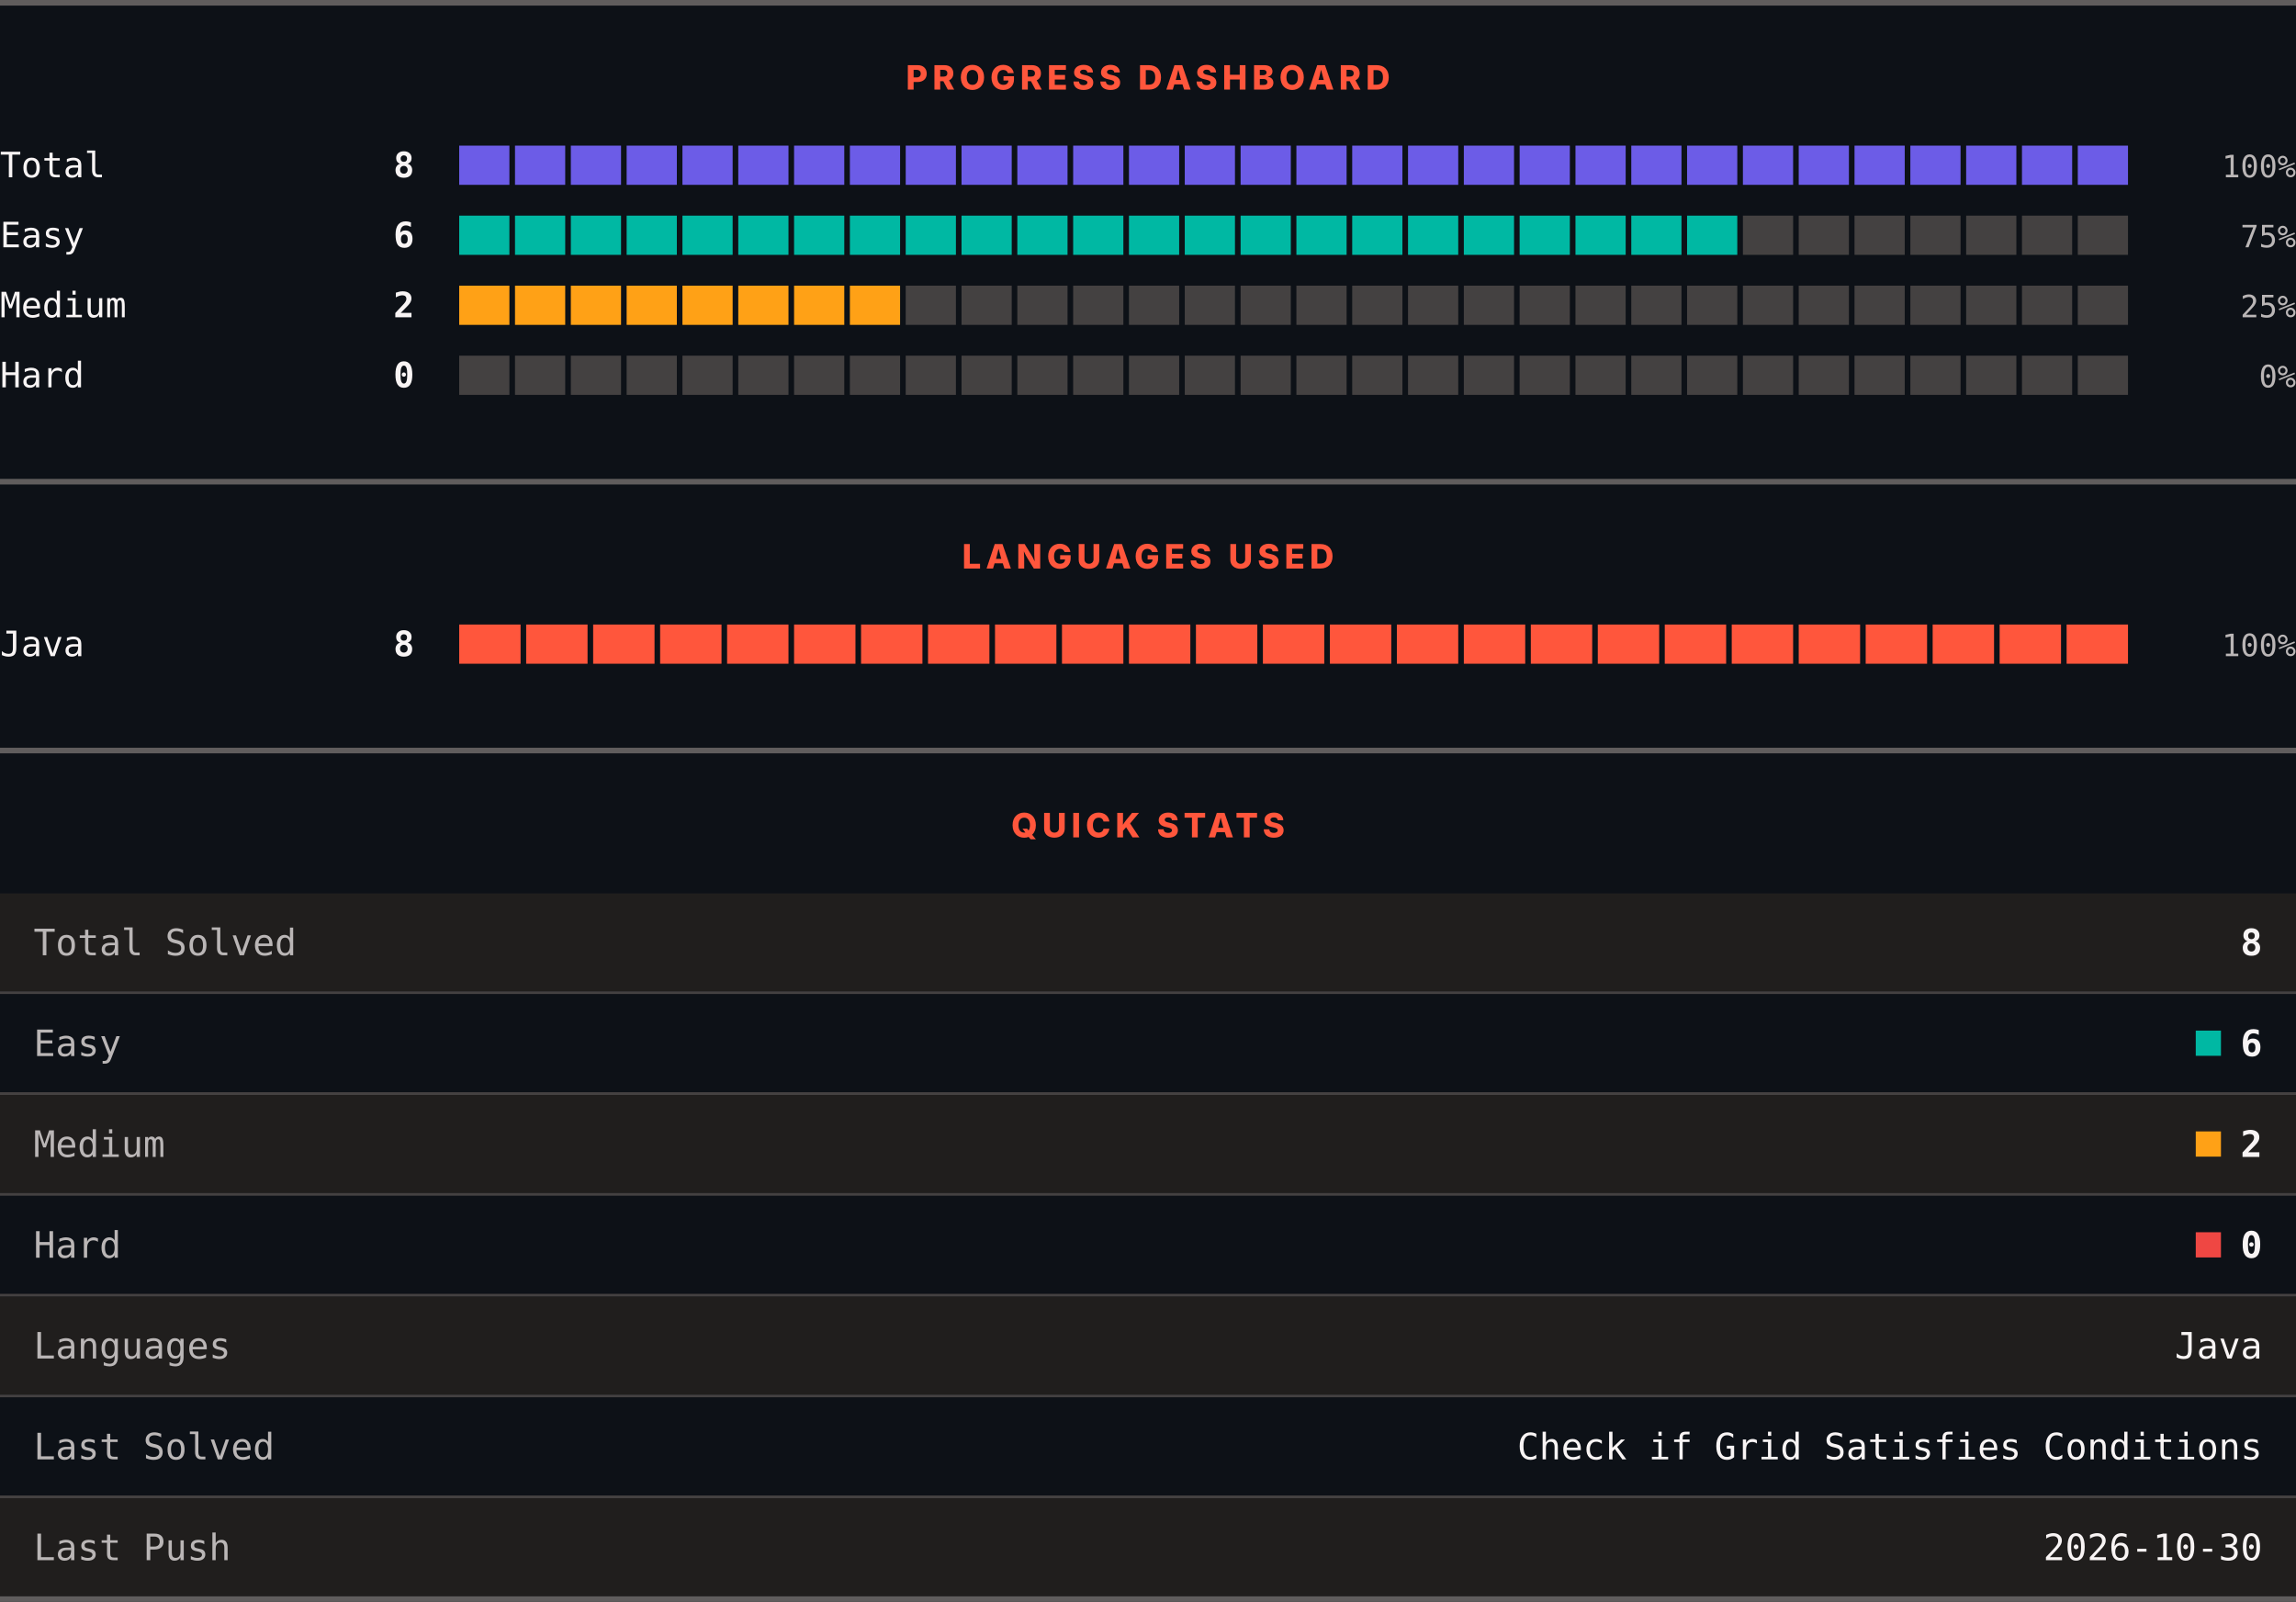
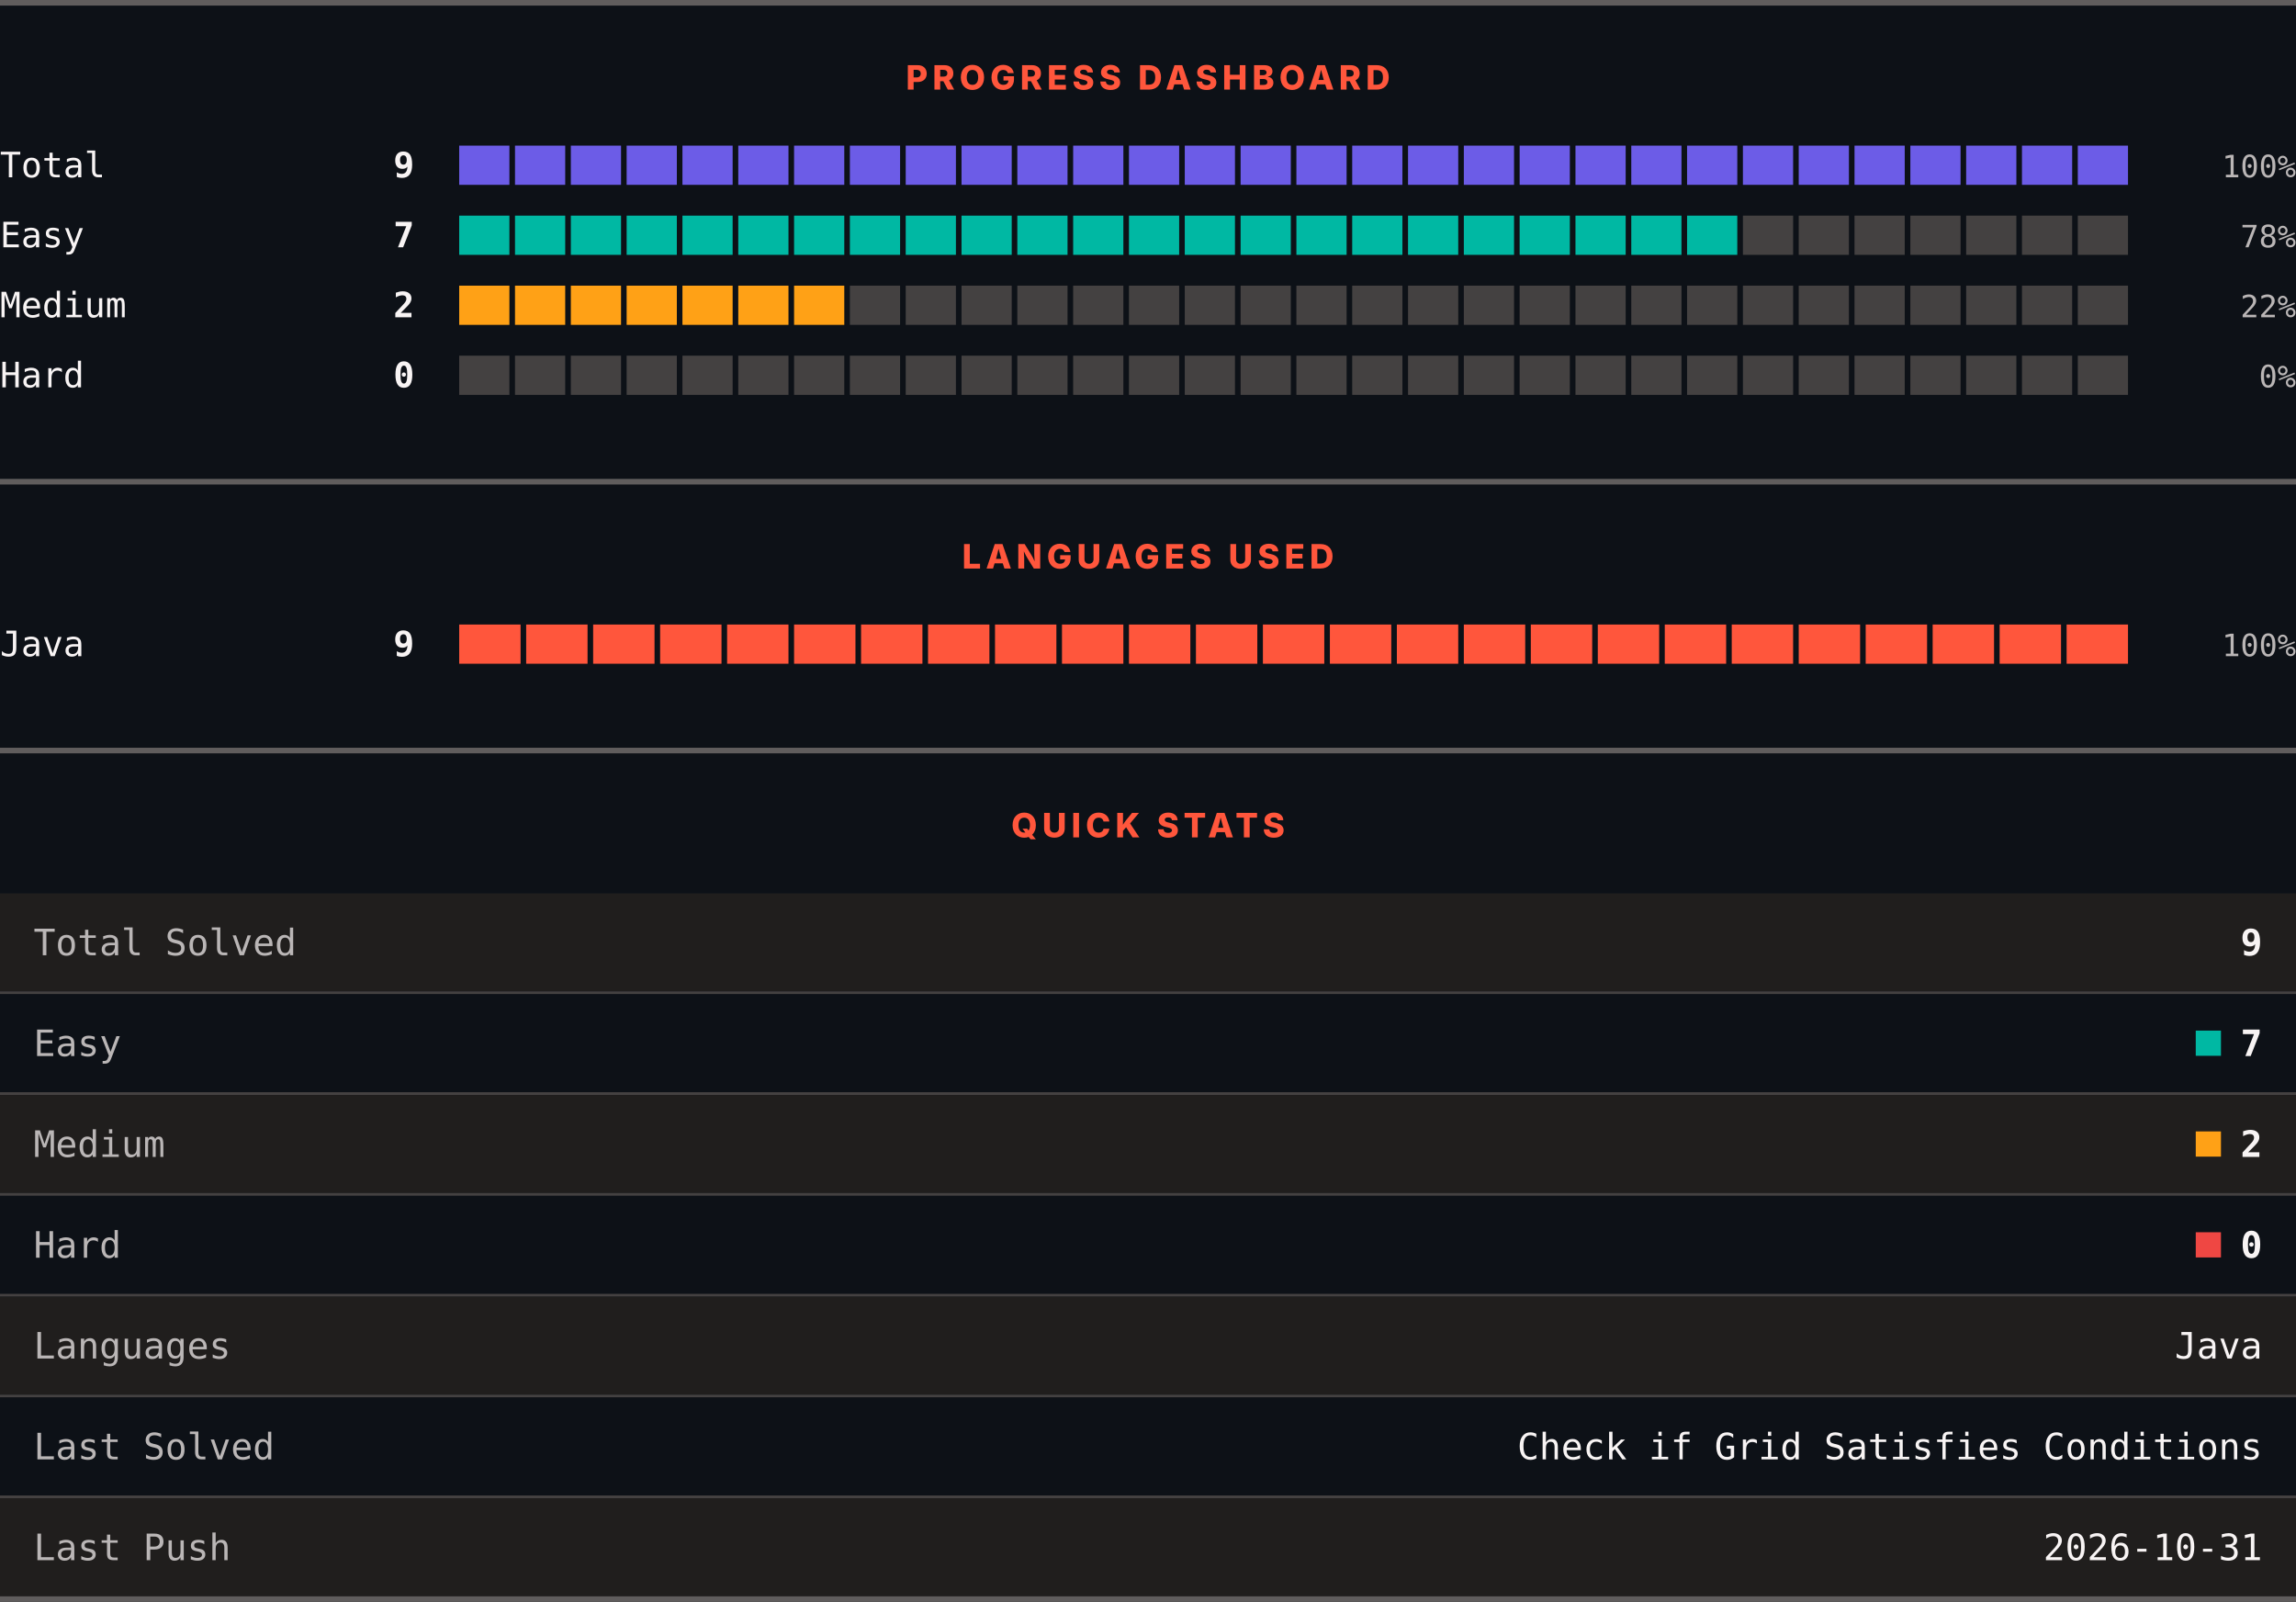
<svg xmlns="http://www.w3.org/2000/svg" width="820" height="572" viewBox="0 0 820 572" role="img" aria-label="LeetCode progress, languages and quick stats">
  <rect width="820" height="572" fill="#0d1117" />
  <rect x="0" y="0" width="820" height="2" fill="#605d5d" />
  <text x="410" y="32" text-anchor="middle" font-family="Archivo, system-ui, -apple-system, Segoe UI, sans-serif" font-size="12" font-weight="800" letter-spacing="1.68" fill="#ff563c">PROGRESS DASHBOARD</text>
  <text x="0" y="63.3" font-family="ui-monospace, SFMono-Regular, Menlo, Consolas, monospace" font-size="12.5" fill="#f8f4f4">Total</text>
-   <text x="148" y="63.3" text-anchor="end" font-family="ui-monospace, SFMono-Regular, Menlo, Consolas, monospace" font-size="12.5" font-weight="700" fill="#f8f4f4">8</text>
+   <text x="148" y="63.3" text-anchor="end" font-family="ui-monospace, SFMono-Regular, Menlo, Consolas, monospace" font-size="12.5" font-weight="700" fill="#f8f4f4">9</text>
  <rect x="164.00" y="52" width="17.93" height="14" fill="#6c5ce7" />
  <rect x="183.93" y="52" width="17.93" height="14" fill="#6c5ce7" />
  <rect x="203.87" y="52" width="17.93" height="14" fill="#6c5ce7" />
  <rect x="223.80" y="52" width="17.93" height="14" fill="#6c5ce7" />
  <rect x="243.73" y="52" width="17.93" height="14" fill="#6c5ce7" />
  <rect x="263.67" y="52" width="17.93" height="14" fill="#6c5ce7" />
  <rect x="283.60" y="52" width="17.93" height="14" fill="#6c5ce7" />
  <rect x="303.53" y="52" width="17.93" height="14" fill="#6c5ce7" />
  <rect x="323.47" y="52" width="17.93" height="14" fill="#6c5ce7" />
  <rect x="343.40" y="52" width="17.93" height="14" fill="#6c5ce7" />
  <rect x="363.33" y="52" width="17.93" height="14" fill="#6c5ce7" />
  <rect x="383.27" y="52" width="17.93" height="14" fill="#6c5ce7" />
  <rect x="403.20" y="52" width="17.93" height="14" fill="#6c5ce7" />
  <rect x="423.13" y="52" width="17.93" height="14" fill="#6c5ce7" />
  <rect x="443.07" y="52" width="17.93" height="14" fill="#6c5ce7" />
  <rect x="463.00" y="52" width="17.93" height="14" fill="#6c5ce7" />
  <rect x="482.93" y="52" width="17.93" height="14" fill="#6c5ce7" />
  <rect x="502.87" y="52" width="17.93" height="14" fill="#6c5ce7" />
  <rect x="522.80" y="52" width="17.93" height="14" fill="#6c5ce7" />
  <rect x="542.73" y="52" width="17.93" height="14" fill="#6c5ce7" />
  <rect x="562.67" y="52" width="17.93" height="14" fill="#6c5ce7" />
  <rect x="582.60" y="52" width="17.93" height="14" fill="#6c5ce7" />
  <rect x="602.53" y="52" width="17.93" height="14" fill="#6c5ce7" />
  <rect x="622.47" y="52" width="17.93" height="14" fill="#6c5ce7" />
  <rect x="642.40" y="52" width="17.93" height="14" fill="#6c5ce7" />
  <rect x="662.33" y="52" width="17.93" height="14" fill="#6c5ce7" />
  <rect x="682.27" y="52" width="17.93" height="14" fill="#6c5ce7" />
  <rect x="702.20" y="52" width="17.93" height="14" fill="#6c5ce7" />
  <rect x="722.13" y="52" width="17.93" height="14" fill="#6c5ce7" />
  <rect x="742.07" y="52" width="17.93" height="14" fill="#6c5ce7" />
  <text x="820" y="63.3" text-anchor="end" font-family="ui-monospace, SFMono-Regular, Menlo, Consolas, monospace" font-size="11" fill="#bab6b6">100%</text>
  <text x="0" y="88.3" font-family="ui-monospace, SFMono-Regular, Menlo, Consolas, monospace" font-size="12.5" fill="#f8f4f4">Easy</text>
-   <text x="148" y="88.3" text-anchor="end" font-family="ui-monospace, SFMono-Regular, Menlo, Consolas, monospace" font-size="12.5" font-weight="700" fill="#f8f4f4">6</text>
+   <text x="148" y="88.3" text-anchor="end" font-family="ui-monospace, SFMono-Regular, Menlo, Consolas, monospace" font-size="12.5" font-weight="700" fill="#f8f4f4">7</text>
  <rect x="164.00" y="77" width="17.93" height="14" fill="#00b8a3" />
  <rect x="183.93" y="77" width="17.93" height="14" fill="#00b8a3" />
  <rect x="203.87" y="77" width="17.93" height="14" fill="#00b8a3" />
  <rect x="223.80" y="77" width="17.93" height="14" fill="#00b8a3" />
  <rect x="243.73" y="77" width="17.93" height="14" fill="#00b8a3" />
  <rect x="263.67" y="77" width="17.93" height="14" fill="#00b8a3" />
  <rect x="283.60" y="77" width="17.93" height="14" fill="#00b8a3" />
  <rect x="303.53" y="77" width="17.93" height="14" fill="#00b8a3" />
  <rect x="323.47" y="77" width="17.93" height="14" fill="#00b8a3" />
  <rect x="343.40" y="77" width="17.93" height="14" fill="#00b8a3" />
  <rect x="363.33" y="77" width="17.93" height="14" fill="#00b8a3" />
  <rect x="383.27" y="77" width="17.93" height="14" fill="#00b8a3" />
  <rect x="403.20" y="77" width="17.93" height="14" fill="#00b8a3" />
  <rect x="423.13" y="77" width="17.93" height="14" fill="#00b8a3" />
  <rect x="443.07" y="77" width="17.93" height="14" fill="#00b8a3" />
  <rect x="463.00" y="77" width="17.93" height="14" fill="#00b8a3" />
  <rect x="482.93" y="77" width="17.93" height="14" fill="#00b8a3" />
  <rect x="502.87" y="77" width="17.93" height="14" fill="#00b8a3" />
  <rect x="522.80" y="77" width="17.93" height="14" fill="#00b8a3" />
  <rect x="542.73" y="77" width="17.93" height="14" fill="#00b8a3" />
  <rect x="562.67" y="77" width="17.93" height="14" fill="#00b8a3" />
  <rect x="582.60" y="77" width="17.93" height="14" fill="#00b8a3" />
  <rect x="602.53" y="77" width="17.93" height="14" fill="#00b8a3" />
  <rect x="622.47" y="77" width="17.93" height="14" fill="#444141" />
  <rect x="642.40" y="77" width="17.93" height="14" fill="#444141" />
  <rect x="662.33" y="77" width="17.93" height="14" fill="#444141" />
  <rect x="682.27" y="77" width="17.93" height="14" fill="#444141" />
  <rect x="702.20" y="77" width="17.93" height="14" fill="#444141" />
  <rect x="722.13" y="77" width="17.93" height="14" fill="#444141" />
  <rect x="742.07" y="77" width="17.93" height="14" fill="#444141" />
-   <text x="820" y="88.3" text-anchor="end" font-family="ui-monospace, SFMono-Regular, Menlo, Consolas, monospace" font-size="11" fill="#bab6b6">75%</text>
+   <text x="820" y="88.3" text-anchor="end" font-family="ui-monospace, SFMono-Regular, Menlo, Consolas, monospace" font-size="11" fill="#bab6b6">78%</text>
  <text x="0" y="113.3" font-family="ui-monospace, SFMono-Regular, Menlo, Consolas, monospace" font-size="12.5" fill="#f8f4f4">Medium</text>
  <text x="148" y="113.3" text-anchor="end" font-family="ui-monospace, SFMono-Regular, Menlo, Consolas, monospace" font-size="12.5" font-weight="700" fill="#f8f4f4">2</text>
  <rect x="164.00" y="102" width="17.93" height="14" fill="#ffa116" />
  <rect x="183.93" y="102" width="17.93" height="14" fill="#ffa116" />
  <rect x="203.87" y="102" width="17.93" height="14" fill="#ffa116" />
  <rect x="223.80" y="102" width="17.93" height="14" fill="#ffa116" />
  <rect x="243.73" y="102" width="17.93" height="14" fill="#ffa116" />
  <rect x="263.67" y="102" width="17.93" height="14" fill="#ffa116" />
  <rect x="283.60" y="102" width="17.93" height="14" fill="#ffa116" />
-   <rect x="303.53" y="102" width="17.93" height="14" fill="#ffa116" />
+   <rect x="303.53" y="102" width="17.93" height="14" fill="#444141" />
  <rect x="323.47" y="102" width="17.93" height="14" fill="#444141" />
  <rect x="343.40" y="102" width="17.93" height="14" fill="#444141" />
  <rect x="363.33" y="102" width="17.93" height="14" fill="#444141" />
  <rect x="383.27" y="102" width="17.93" height="14" fill="#444141" />
  <rect x="403.20" y="102" width="17.93" height="14" fill="#444141" />
  <rect x="423.13" y="102" width="17.93" height="14" fill="#444141" />
  <rect x="443.07" y="102" width="17.93" height="14" fill="#444141" />
  <rect x="463.00" y="102" width="17.93" height="14" fill="#444141" />
  <rect x="482.93" y="102" width="17.93" height="14" fill="#444141" />
  <rect x="502.87" y="102" width="17.93" height="14" fill="#444141" />
  <rect x="522.80" y="102" width="17.93" height="14" fill="#444141" />
  <rect x="542.73" y="102" width="17.93" height="14" fill="#444141" />
  <rect x="562.67" y="102" width="17.93" height="14" fill="#444141" />
  <rect x="582.60" y="102" width="17.93" height="14" fill="#444141" />
  <rect x="602.53" y="102" width="17.93" height="14" fill="#444141" />
  <rect x="622.47" y="102" width="17.93" height="14" fill="#444141" />
  <rect x="642.40" y="102" width="17.93" height="14" fill="#444141" />
  <rect x="662.33" y="102" width="17.93" height="14" fill="#444141" />
  <rect x="682.27" y="102" width="17.93" height="14" fill="#444141" />
  <rect x="702.20" y="102" width="17.93" height="14" fill="#444141" />
  <rect x="722.13" y="102" width="17.93" height="14" fill="#444141" />
  <rect x="742.07" y="102" width="17.93" height="14" fill="#444141" />
-   <text x="820" y="113.3" text-anchor="end" font-family="ui-monospace, SFMono-Regular, Menlo, Consolas, monospace" font-size="11" fill="#bab6b6">25%</text>
+   <text x="820" y="113.3" text-anchor="end" font-family="ui-monospace, SFMono-Regular, Menlo, Consolas, monospace" font-size="11" fill="#bab6b6">22%</text>
  <text x="0" y="138.3" font-family="ui-monospace, SFMono-Regular, Menlo, Consolas, monospace" font-size="12.5" fill="#f8f4f4">Hard</text>
  <text x="148" y="138.3" text-anchor="end" font-family="ui-monospace, SFMono-Regular, Menlo, Consolas, monospace" font-size="12.5" font-weight="700" fill="#f8f4f4">0</text>
  <rect x="164.00" y="127" width="17.93" height="14" fill="#444141" />
  <rect x="183.93" y="127" width="17.93" height="14" fill="#444141" />
  <rect x="203.87" y="127" width="17.93" height="14" fill="#444141" />
  <rect x="223.80" y="127" width="17.93" height="14" fill="#444141" />
  <rect x="243.73" y="127" width="17.93" height="14" fill="#444141" />
  <rect x="263.67" y="127" width="17.93" height="14" fill="#444141" />
  <rect x="283.60" y="127" width="17.93" height="14" fill="#444141" />
  <rect x="303.53" y="127" width="17.93" height="14" fill="#444141" />
  <rect x="323.47" y="127" width="17.93" height="14" fill="#444141" />
  <rect x="343.40" y="127" width="17.93" height="14" fill="#444141" />
  <rect x="363.33" y="127" width="17.93" height="14" fill="#444141" />
  <rect x="383.27" y="127" width="17.93" height="14" fill="#444141" />
  <rect x="403.20" y="127" width="17.93" height="14" fill="#444141" />
  <rect x="423.13" y="127" width="17.93" height="14" fill="#444141" />
  <rect x="443.07" y="127" width="17.93" height="14" fill="#444141" />
  <rect x="463.00" y="127" width="17.93" height="14" fill="#444141" />
  <rect x="482.93" y="127" width="17.93" height="14" fill="#444141" />
  <rect x="502.87" y="127" width="17.93" height="14" fill="#444141" />
  <rect x="522.80" y="127" width="17.93" height="14" fill="#444141" />
  <rect x="542.73" y="127" width="17.93" height="14" fill="#444141" />
  <rect x="562.67" y="127" width="17.93" height="14" fill="#444141" />
  <rect x="582.60" y="127" width="17.93" height="14" fill="#444141" />
  <rect x="602.53" y="127" width="17.93" height="14" fill="#444141" />
  <rect x="622.47" y="127" width="17.93" height="14" fill="#444141" />
  <rect x="642.40" y="127" width="17.93" height="14" fill="#444141" />
  <rect x="662.33" y="127" width="17.93" height="14" fill="#444141" />
  <rect x="682.27" y="127" width="17.93" height="14" fill="#444141" />
  <rect x="702.20" y="127" width="17.93" height="14" fill="#444141" />
  <rect x="722.13" y="127" width="17.93" height="14" fill="#444141" />
  <rect x="742.07" y="127" width="17.93" height="14" fill="#444141" />
  <text x="820" y="138.3" text-anchor="end" font-family="ui-monospace, SFMono-Regular, Menlo, Consolas, monospace" font-size="11" fill="#bab6b6">0%</text>
  <rect x="0" y="171" width="820" height="2" fill="#605d5d" />
  <text x="410" y="203" text-anchor="middle" font-family="Archivo, system-ui, -apple-system, Segoe UI, sans-serif" font-size="12" font-weight="800" letter-spacing="1.68" fill="#ff563c">LANGUAGES USED</text>
  <text x="0" y="234.3" font-family="ui-monospace, SFMono-Regular, Menlo, Consolas, monospace" font-size="12.5" fill="#f8f4f4">Java</text>
-   <text x="148" y="234.3" text-anchor="end" font-family="ui-monospace, SFMono-Regular, Menlo, Consolas, monospace" font-size="12.5" font-weight="700" fill="#f8f4f4">8</text>
+   <text x="148" y="234.3" text-anchor="end" font-family="ui-monospace, SFMono-Regular, Menlo, Consolas, monospace" font-size="12.5" font-weight="700" fill="#f8f4f4">9</text>
  <rect x="164.00" y="223" width="21.92" height="14" fill="#ff563c" />
  <rect x="187.92" y="223" width="21.92" height="14" fill="#ff563c" />
  <rect x="211.84" y="223" width="21.92" height="14" fill="#ff563c" />
  <rect x="235.76" y="223" width="21.92" height="14" fill="#ff563c" />
  <rect x="259.68" y="223" width="21.92" height="14" fill="#ff563c" />
  <rect x="283.60" y="223" width="21.92" height="14" fill="#ff563c" />
  <rect x="307.52" y="223" width="21.92" height="14" fill="#ff563c" />
  <rect x="331.44" y="223" width="21.92" height="14" fill="#ff563c" />
  <rect x="355.36" y="223" width="21.92" height="14" fill="#ff563c" />
  <rect x="379.28" y="223" width="21.92" height="14" fill="#ff563c" />
  <rect x="403.20" y="223" width="21.92" height="14" fill="#ff563c" />
  <rect x="427.12" y="223" width="21.92" height="14" fill="#ff563c" />
  <rect x="451.04" y="223" width="21.92" height="14" fill="#ff563c" />
  <rect x="474.96" y="223" width="21.92" height="14" fill="#ff563c" />
  <rect x="498.88" y="223" width="21.92" height="14" fill="#ff563c" />
  <rect x="522.80" y="223" width="21.92" height="14" fill="#ff563c" />
  <rect x="546.72" y="223" width="21.92" height="14" fill="#ff563c" />
  <rect x="570.64" y="223" width="21.92" height="14" fill="#ff563c" />
  <rect x="594.56" y="223" width="21.92" height="14" fill="#ff563c" />
  <rect x="618.48" y="223" width="21.92" height="14" fill="#ff563c" />
  <rect x="642.40" y="223" width="21.92" height="14" fill="#ff563c" />
  <rect x="666.32" y="223" width="21.92" height="14" fill="#ff563c" />
  <rect x="690.24" y="223" width="21.92" height="14" fill="#ff563c" />
  <rect x="714.16" y="223" width="21.92" height="14" fill="#ff563c" />
  <rect x="738.08" y="223" width="21.92" height="14" fill="#ff563c" />
  <text x="820" y="234.3" text-anchor="end" font-family="ui-monospace, SFMono-Regular, Menlo, Consolas, monospace" font-size="11" fill="#bab6b6">100%</text>
  <rect x="0" y="267" width="820" height="2" fill="#605d5d" />
  <text x="410" y="299" text-anchor="middle" font-family="Archivo, system-ui, -apple-system, Segoe UI, sans-serif" font-size="12" font-weight="800" letter-spacing="1.68" fill="#ff563c">QUICK STATS</text>
  <rect x="0" y="319" width="820" height="35" fill="#201e1d" />
  <text x="12" y="341.1" font-family="ui-monospace, SFMono-Regular, Menlo, Consolas, monospace" font-size="13" fill="#bab6b6">Total Solved</text>
-   <text x="808" y="341.1" text-anchor="end" font-family="ui-monospace, SFMono-Regular, Menlo, Consolas, monospace" font-size="13" font-weight="700" fill="#f8f4f4">8</text>
+   <text x="808" y="341.1" text-anchor="end" font-family="ui-monospace, SFMono-Regular, Menlo, Consolas, monospace" font-size="13" font-weight="700" fill="#f8f4f4">9</text>
  <rect x="0" y="354" width="820" height="1" fill="#444141" />
  <rect x="0" y="355" width="820" height="35" fill="#0d1117" />
  <text x="12" y="377.1" font-family="ui-monospace, SFMono-Regular, Menlo, Consolas, monospace" font-size="13" fill="#bab6b6">Easy</text>
  <rect x="784.2" y="368" width="9" height="9" fill="#00b8a3" />
-   <text x="808" y="377.1" text-anchor="end" font-family="ui-monospace, SFMono-Regular, Menlo, Consolas, monospace" font-size="13" font-weight="700" fill="#f8f4f4">6</text>
+   <text x="808" y="377.1" text-anchor="end" font-family="ui-monospace, SFMono-Regular, Menlo, Consolas, monospace" font-size="13" font-weight="700" fill="#f8f4f4">7</text>
  <rect x="0" y="390" width="820" height="1" fill="#444141" />
  <rect x="0" y="391" width="820" height="35" fill="#201e1d" />
  <text x="12" y="413.1" font-family="ui-monospace, SFMono-Regular, Menlo, Consolas, monospace" font-size="13" fill="#bab6b6">Medium</text>
  <rect x="784.2" y="404" width="9" height="9" fill="#ffa116" />
  <text x="808" y="413.1" text-anchor="end" font-family="ui-monospace, SFMono-Regular, Menlo, Consolas, monospace" font-size="13" font-weight="700" fill="#f8f4f4">2</text>
  <rect x="0" y="426" width="820" height="1" fill="#444141" />
  <rect x="0" y="427" width="820" height="35" fill="#0d1117" />
  <text x="12" y="449.1" font-family="ui-monospace, SFMono-Regular, Menlo, Consolas, monospace" font-size="13" fill="#bab6b6">Hard</text>
  <rect x="784.2" y="440" width="9" height="9" fill="#ef4743" />
  <text x="808" y="449.1" text-anchor="end" font-family="ui-monospace, SFMono-Regular, Menlo, Consolas, monospace" font-size="13" font-weight="700" fill="#f8f4f4">0</text>
  <rect x="0" y="462" width="820" height="1" fill="#444141" />
  <rect x="0" y="463" width="820" height="35" fill="#201e1d" />
  <text x="12" y="485.1" font-family="ui-monospace, SFMono-Regular, Menlo, Consolas, monospace" font-size="13" fill="#bab6b6">Languages</text>
  <text x="808" y="485.1" text-anchor="end" font-family="ui-monospace, SFMono-Regular, Menlo, Consolas, monospace" font-size="13" fill="#f8f4f4">Java</text>
  <rect x="0" y="498" width="820" height="1" fill="#444141" />
  <rect x="0" y="499" width="820" height="35" fill="#0d1117" />
  <text x="12" y="521.1" font-family="ui-monospace, SFMono-Regular, Menlo, Consolas, monospace" font-size="13" fill="#bab6b6">Last Solved</text>
  <text x="808" y="521.1" text-anchor="end" font-family="ui-monospace, SFMono-Regular, Menlo, Consolas, monospace" font-size="13" fill="#f8f4f4">Check if Grid Satisfies Conditions</text>
  <rect x="0" y="534" width="820" height="1" fill="#444141" />
  <rect x="0" y="535" width="820" height="35" fill="#201e1d" />
  <text x="12" y="557.1" font-family="ui-monospace, SFMono-Regular, Menlo, Consolas, monospace" font-size="13" fill="#bab6b6">Last Push</text>
-   <text x="808" y="557.1" text-anchor="end" font-family="ui-monospace, SFMono-Regular, Menlo, Consolas, monospace" font-size="13" fill="#f8f4f4">2026-10-30</text>
+   <text x="808" y="557.1" text-anchor="end" font-family="ui-monospace, SFMono-Regular, Menlo, Consolas, monospace" font-size="13" fill="#f8f4f4">2026-10-31</text>
  <rect x="0" y="570" width="820" height="2" fill="#605d5d" />
</svg>
